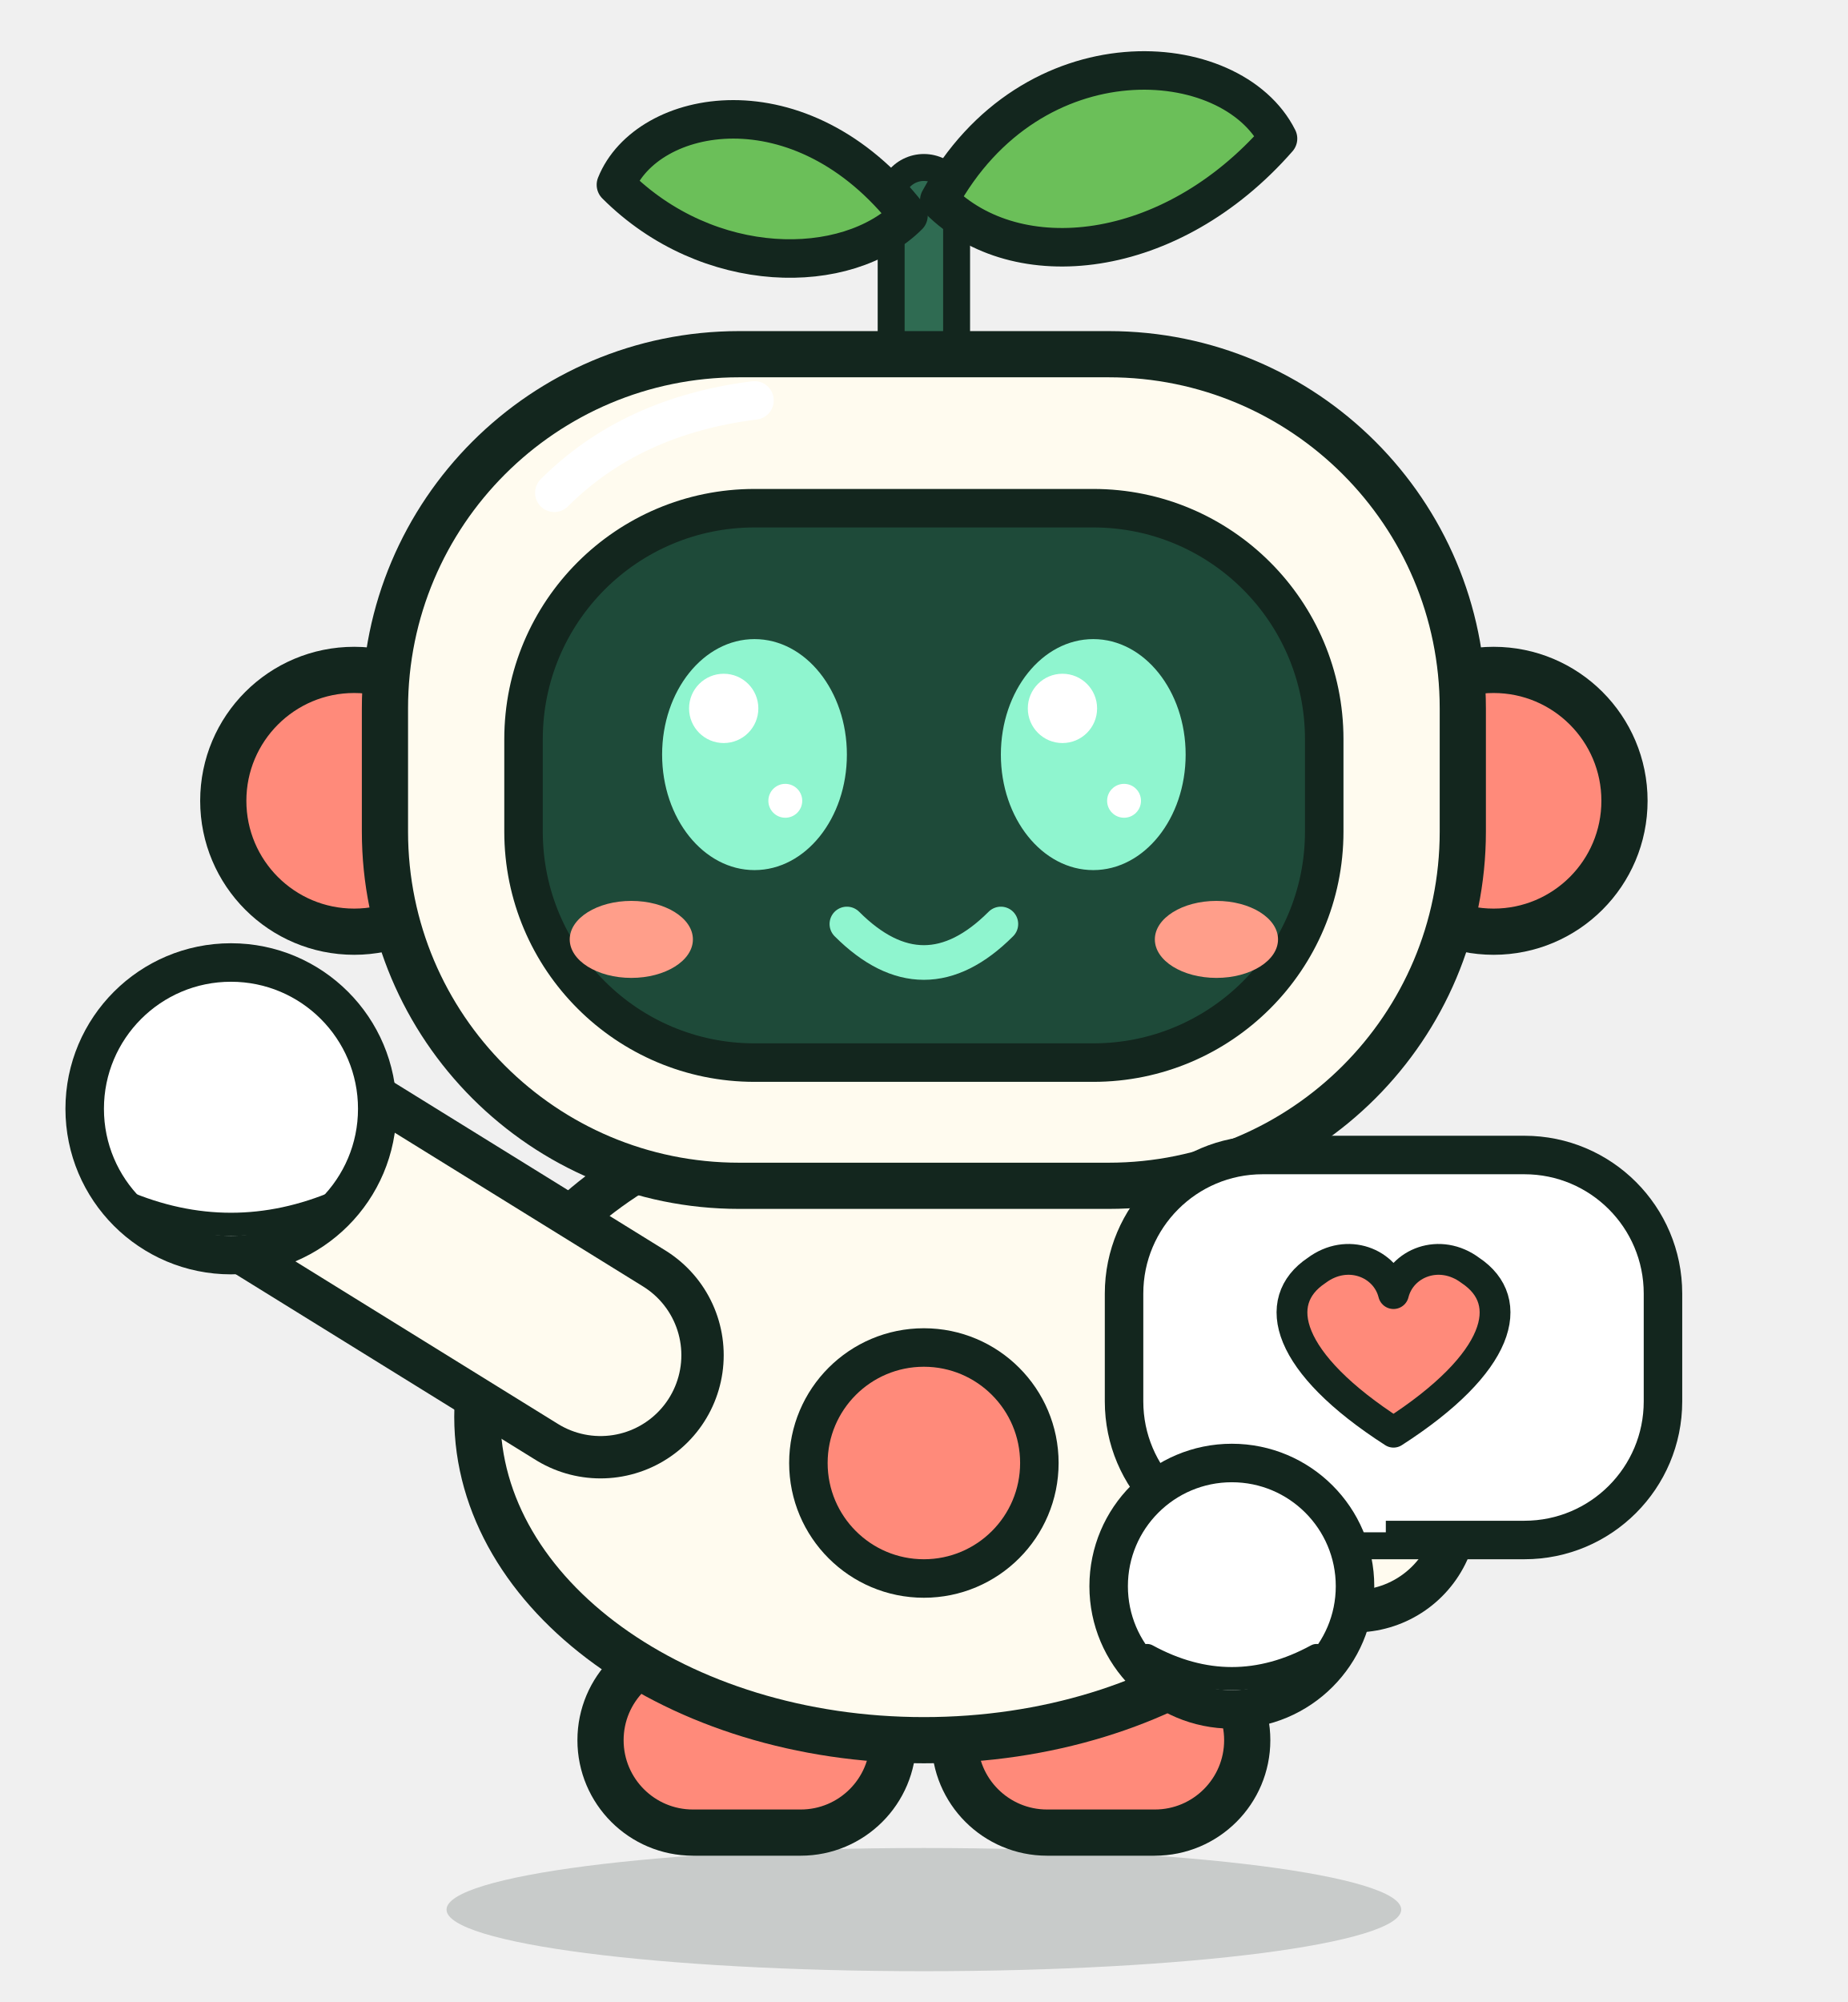
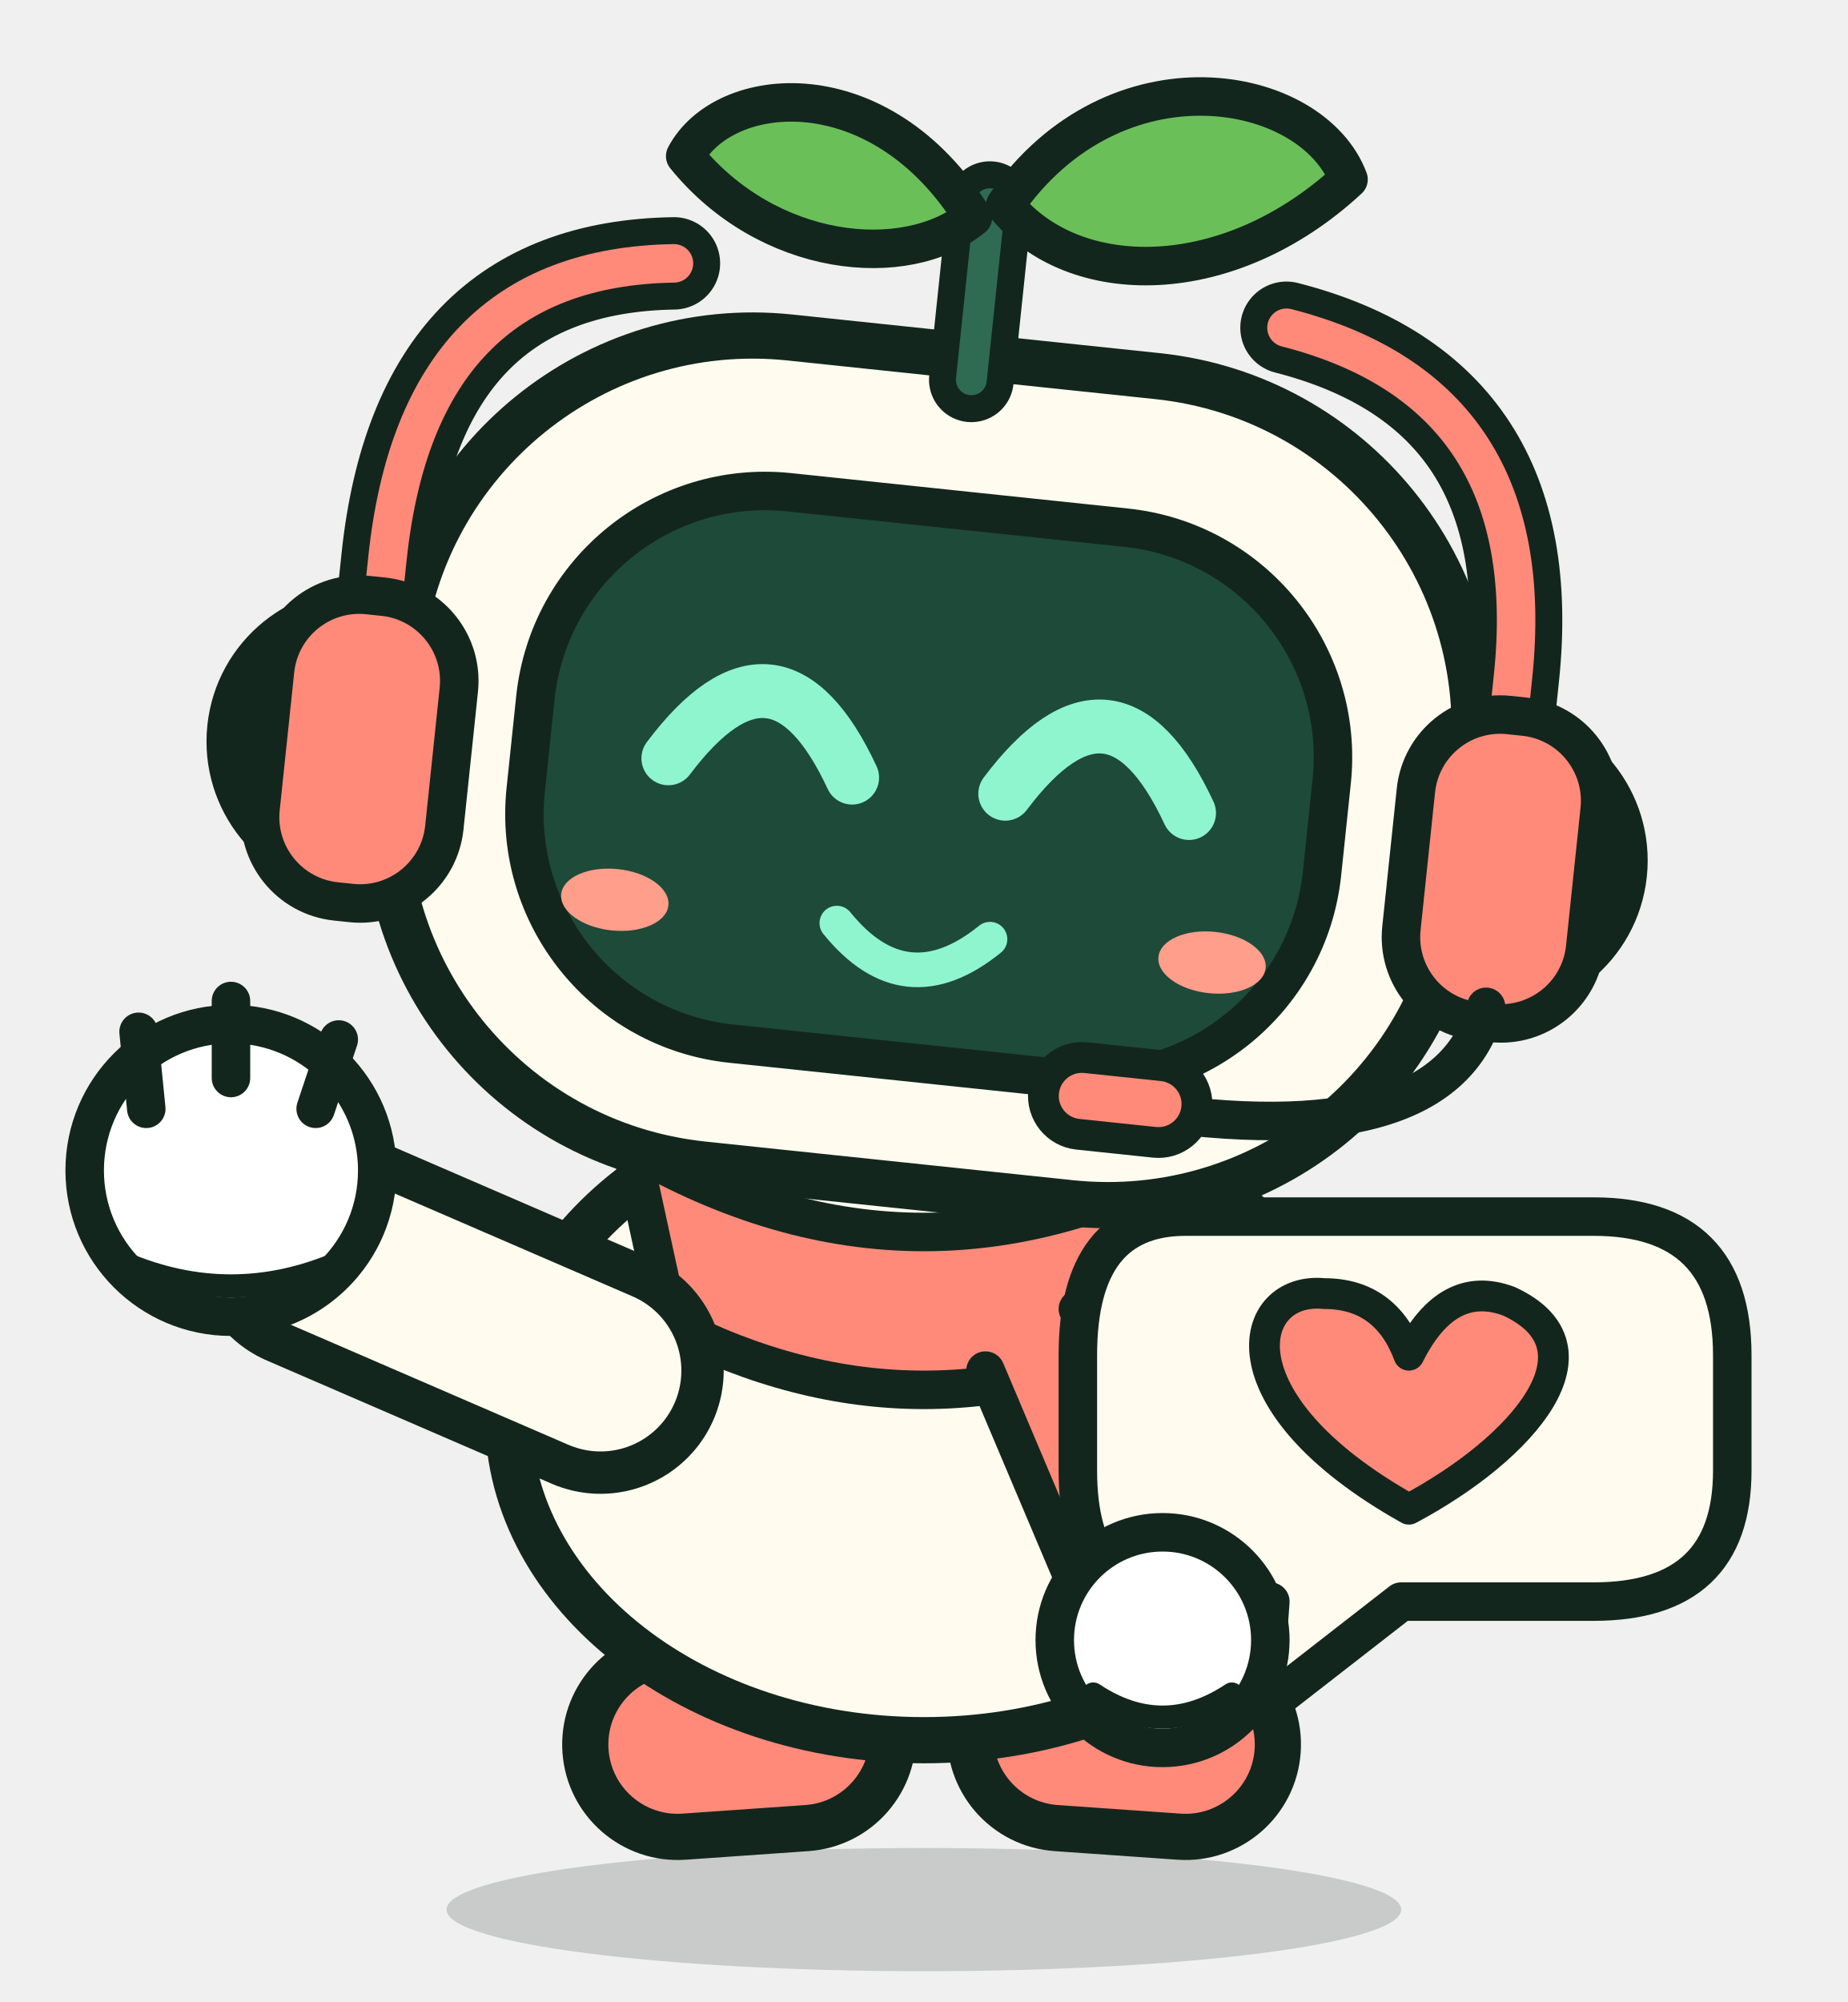
<svg xmlns="http://www.w3.org/2000/svg" class="ch ch-help" viewBox="0 0 240 260">
  <style>.ch-hop{animation:h 2.4s ease-in-out infinite}.ch-wave{transform-box:view-box;transform-origin:78px 176px;animation:w 1.6s ease-in-out infinite}.ch-eye{transform-box:fill-box;transform-origin:center;animation:b 4.5s infinite}@keyframes h{0%,100%{transform:translateY(0)}50%{transform:translateY(-8px)}}@keyframes w{0%,100%{transform:rotate(0)}50%{transform:rotate(18deg)}}@keyframes b{0%,94%,100%{transform:scaleY(1)}97%{transform:scaleY(.1)}}@media(prefers-reduced-motion:reduce){*{animation:none!important}}</style>
  <ellipse class="ch-shadow" cx="120" cy="248" rx="62" ry="8" fill="#13261E" fill-opacity=".18" />
  <g class="ch-hop">
-     <rect x="78" y="214" width="38" height="24" rx="12" fill="#FF8A7A" stroke="#13261E" stroke-linejoin="round" stroke-linecap="round" stroke-width="6" />
-     <rect x="124" y="214" width="38" height="24" rx="12" fill="#FF8A7A" stroke="#13261E" stroke-linejoin="round" stroke-linecap="round" stroke-width="6" />
-     <ellipse cx="120" cy="184" rx="58" ry="42" fill="#FFFBEF" stroke="#13261E" stroke-linejoin="round" stroke-linecap="round" stroke-width="6" />
-     <circle cx="120" cy="190" r="15" fill="#FF8A7A" stroke="#13261E" stroke-linejoin="round" stroke-linecap="round" stroke-width="5" />
-     <path d="M120 50 V26" stroke="#13261E" stroke-width="12" stroke-linecap="round" />
-     <path d="M120 50 V26" stroke="#2F6B52" stroke-width="5" stroke-linecap="round" />
-     <g class="ch-sprout">
-       <path d="M118 28 C104 10 84 14 80 24 C92 36 110 36 118 28 Z" fill="#6BBF59" stroke="#13261E" stroke-linejoin="round" stroke-linecap="round" stroke-width="5" />
-       <path d="M122 26 C134 4 160 6 166 18 C152 34 132 36 122 26 Z" fill="#6BBF59" stroke="#13261E" stroke-linejoin="round" stroke-linecap="round" stroke-width="5" />
+     <rect x="76" y="214" width="40" height="24" rx="12" fill="#FF8A7A" stroke="#13261E" stroke-linejoin="round" stroke-linecap="round" stroke-width="6" transform="rotate(-4 96 226)" />
+     <rect x="126" y="214" width="40" height="24" rx="12" fill="#FF8A7A" stroke="#13261E" stroke-linejoin="round" stroke-linecap="round" stroke-width="6" transform="rotate(4 146 226)" />
+     <ellipse cx="120" cy="184" rx="54" ry="42" fill="#FFFBEF" stroke="#13261E" stroke-linejoin="round" stroke-linecap="round" stroke-width="6" />
+     <path d="M82 149 Q120 171 158 149 L153 172 Q120 189 87 172Z" fill="#FF8A7A" stroke="#13261E" stroke-linejoin="round" stroke-linecap="round" stroke-width="5" />
+     <path d="M140 170 L158 198 L139 204 L128 178" fill="#FF8A7A" stroke="#13261E" stroke-linejoin="round" stroke-linecap="round" stroke-width="5" />
+     <g transform="rotate(6 120 108)">
+       <circle cx="46" cy="104" r="17" fill="#FF8A7A" stroke="#13261E" stroke-linejoin="round" stroke-linecap="round" stroke-width="6" />
+       <circle cx="194" cy="104" r="17" fill="#FF8A7A" stroke="#13261E" stroke-linejoin="round" stroke-linecap="round" stroke-width="6" />
+       <rect x="50" y="46" width="140" height="108" rx="46" fill="#FFFBEF" stroke="#13261E" stroke-linejoin="round" stroke-linecap="round" stroke-width="6" />
+       <rect x="68" y="66" width="104" height="72" rx="30" fill="#1E4A39" stroke="#13261E" stroke-linejoin="round" stroke-linecap="round" stroke-width="5" />
+       <g class="ch-eye">
+         <path d="M86 102 Q98 82 110 102 M130 102 Q142 82 154 102" stroke="#8FF5CF" stroke-width="7" fill="none" stroke-linecap="round" />
+       </g>
+       <ellipse cx="81" cy="121" rx="7" ry="4" fill="#FF9E8A" />
+       <ellipse cx="159" cy="121" rx="7" ry="4" fill="#FF9E8A" />
+       <path d="M110 121 Q120 131 130 121" stroke="#8FF5CF" stroke-width="4.5" fill="none" stroke-linecap="round" />
+       <path d="M47 99 V80 Q47 42 80 38 M160 38 Q194 43 194 80 V105" stroke="#13261E" stroke-width="12" fill="none" stroke-linecap="round" />
+       <path d="M47 99 V80 Q47 42 80 38 M160 38 Q194 43 194 80 V105" stroke="#FF8A7A" stroke-width="5" fill="none" stroke-linecap="round" />
+       <rect x="34" y="85" width="24" height="40" rx="11" fill="#FF8A7A" stroke="#13261E" stroke-linejoin="round" stroke-linecap="round" stroke-width="5" />
+       <rect x="183" y="85" width="24" height="40" rx="11" fill="#FF8A7A" stroke="#13261E" stroke-linejoin="round" stroke-linecap="round" stroke-width="5" />
+       <path d="M195 123 Q192 143 151 141" fill="none" stroke="#13261E" stroke-linejoin="round" stroke-linecap="round" stroke-width="5" />
+       <rect x="139" y="135" width="20" height="10" rx="5" fill="#FF8A7A" stroke="#13261E" stroke-linejoin="round" stroke-linecap="round" stroke-width="4" />
+       <path d="M120 49 V26" stroke="#13261E" stroke-width="11" stroke-linecap="round" />
+       <path d="M120 49 V26" stroke="#2F6B52" stroke-width="4" stroke-linecap="round" />
+       <path d="M118 28 C104 10 84 14 80 24 C92 36 110 36 118 28Z M122 26 C134 4 160 6 166 18 C152 34 132 36 122 26Z" fill="#6BBF59" stroke="#13261E" stroke-linejoin="round" stroke-linecap="round" stroke-width="5" />
    </g>
-     <circle cx="46" cy="104" r="17" fill="#FF8A7A" stroke="#13261E" stroke-linejoin="round" stroke-linecap="round" stroke-width="6" />
-     <circle cx="194" cy="104" r="17" fill="#FF8A7A" stroke="#13261E" stroke-linejoin="round" stroke-linecap="round" stroke-width="6" />
-     <rect x="50" y="46" width="140" height="108" rx="46" fill="#FFFBEF" stroke="#13261E" stroke-linejoin="round" stroke-linecap="round" stroke-width="6" />
-     <rect x="68" y="66" width="104" height="72" rx="30" fill="#1E4A39" stroke="#13261E" stroke-linejoin="round" stroke-linecap="round" stroke-width="5" />
-     <g class="ch-eye">
-       <ellipse cx="98" cy="98" rx="12" ry="15" fill="#8FF5CF" />
-       <circle cx="94" cy="92" r="4.5" fill="#fff" />
-       <circle cx="102" cy="104" r="2.2" fill="#fff" />
-     </g>
-     <g class="ch-eye">
-       <ellipse cx="142" cy="98" rx="12" ry="15" fill="#8FF5CF" />
-       <circle cx="138" cy="92" r="4.5" fill="#fff" />
-       <circle cx="146" cy="104" r="2.2" fill="#fff" />
-     </g>
-     <ellipse cx="82" cy="122" rx="8" ry="5" fill="#FF9E8A" />
-     <ellipse cx="158" cy="122" rx="8" ry="5" fill="#FF9E8A" />
-     <path d="M110 120 Q120 130 130 120" stroke="#8FF5CF" stroke-width="4.5" fill="none" stroke-linecap="round" />
-     <path d="M72 64 q10 -10 26 -12" stroke="#fff" stroke-width="5" fill="none" stroke-linecap="round" />
    <g class="ch-wave">
-       <path d="M78 176 L36 150" stroke="#13261E" stroke-width="32" stroke-linecap="round" fill="none" />
-       <path d="M78 176 L36 150" stroke="#FFFBEF" stroke-width="21" stroke-linecap="round" fill="none" />
-       <circle cx="30" cy="144" r="19" fill="#FFFFFF" stroke="#13261E" stroke-linejoin="round" stroke-linecap="round" stroke-width="5" />
-       <path d="M16 156 q14 6 28 0" stroke="#13261E" stroke-width="3" fill="none" stroke-linecap="round" />
+       <path d="M78 178 L41 162" stroke="#13261E" stroke-width="32" stroke-linecap="round" fill="none" />
+       <path d="M78 178 L41 162" stroke="#FFFBEF" stroke-width="21" stroke-linecap="round" fill="none" />
+       <circle cx="30" cy="152" r="19" fill="#FFFFFF" stroke="#13261E" stroke-linejoin="round" stroke-linecap="round" stroke-width="5" />
+       <path d="M16 164 q14 6 28 0" stroke="#13261E" stroke-width="3" fill="none" stroke-linecap="round" />
+       <path d="M19 144 L18 134 M30 140 V130 M41 144 L44 135" stroke="#13261E" stroke-linejoin="round" stroke-linecap="round" stroke-width="5" />
    </g>
    <path d="M164 172 L176 196" stroke="#13261E" stroke-width="32" stroke-linecap="round" fill="none" />
    <path d="M164 172 L176 196" stroke="#FFFBEF" stroke-width="21" stroke-linecap="round" fill="none" />
-     <rect x="146" y="150" width="70" height="50" rx="18" fill="#FFFFFF" stroke="#13261E" stroke-linejoin="round" stroke-linecap="round" stroke-width="5" />
-     <path d="M160 197 l-6 16 l20 -13" fill="#FFFFFF" stroke="#13261E" stroke-linejoin="round" stroke-linecap="round" stroke-width="5" />
-     <path d="M158 196 h22" stroke="#FFFFFF" stroke-width="6" />
-     <path d="M181 186 c-14 -9 -16 -17 -10 -21 c4 -3 9 -1 10 3 c1 -4 6 -6 10 -3 c6 4 4 12 -10 21z" fill="#FF8A7A" stroke="#13261E" stroke-linejoin="round" stroke-linecap="round" stroke-width="4" />
-     <circle cx="160" cy="206" r="16" fill="#FFFFFF" stroke="#13261E" stroke-linejoin="round" stroke-linecap="round" stroke-width="5" />
-     <path d="M149 215 q11 6 22 0" stroke="#13261E" stroke-width="3" fill="none" stroke-linecap="round" />
+     <path d="M154 158 H207 Q225 158 225 176 V191 Q225 208 207 208 H182 L164 222 L165 208 H154 Q140 208 140 191 V176 Q140 158 154 158Z" fill="#FFFBEF" stroke="#13261E" stroke-linejoin="round" stroke-linecap="round" stroke-width="5" />
+     <path d="M183 196 C158 182 162 167 172 168 Q180 168 183 176 Q188 166 196 169 C209 175 198 188 183 196Z" fill="#FF8A7A" stroke="#13261E" stroke-linejoin="round" stroke-linecap="round" stroke-width="4" />
+     <circle cx="151" cy="213" r="14" fill="#FFFFFF" stroke="#13261E" stroke-linejoin="round" stroke-linecap="round" stroke-width="5" />
+     <path d="M142 220 q9 6 18 0" stroke="#13261E" stroke-width="3" fill="none" stroke-linecap="round" />
  </g>
</svg>
